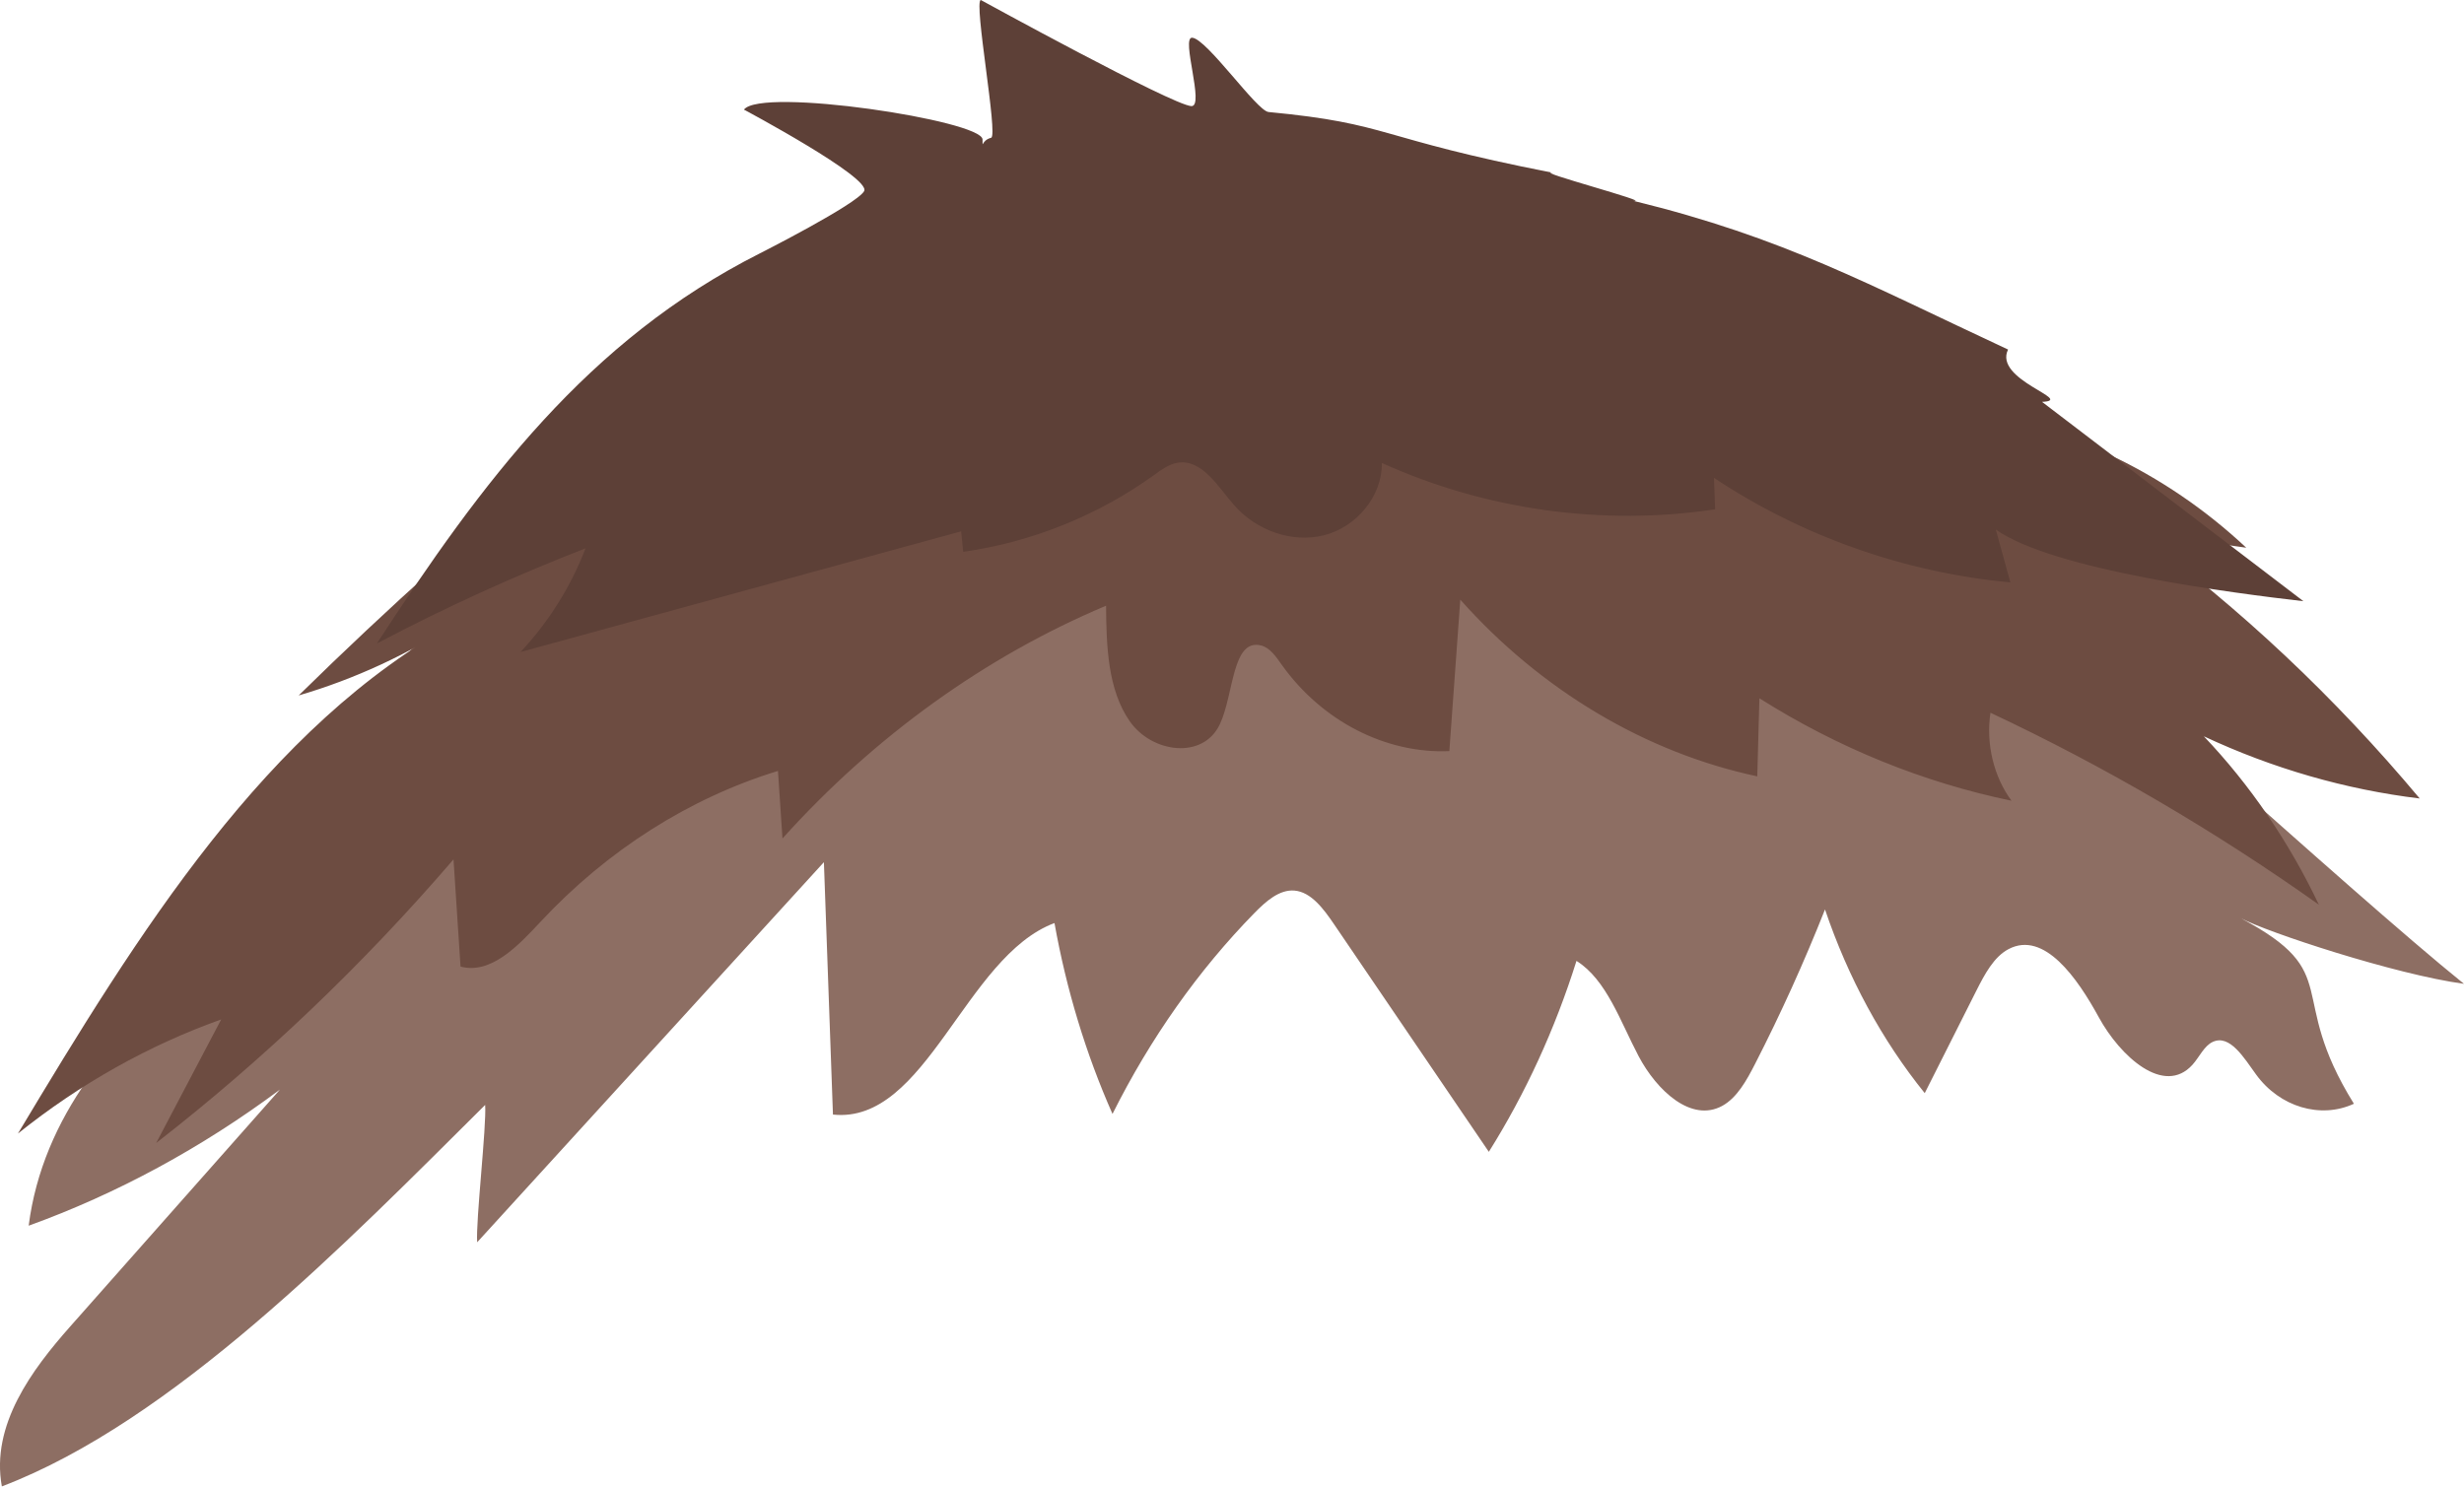
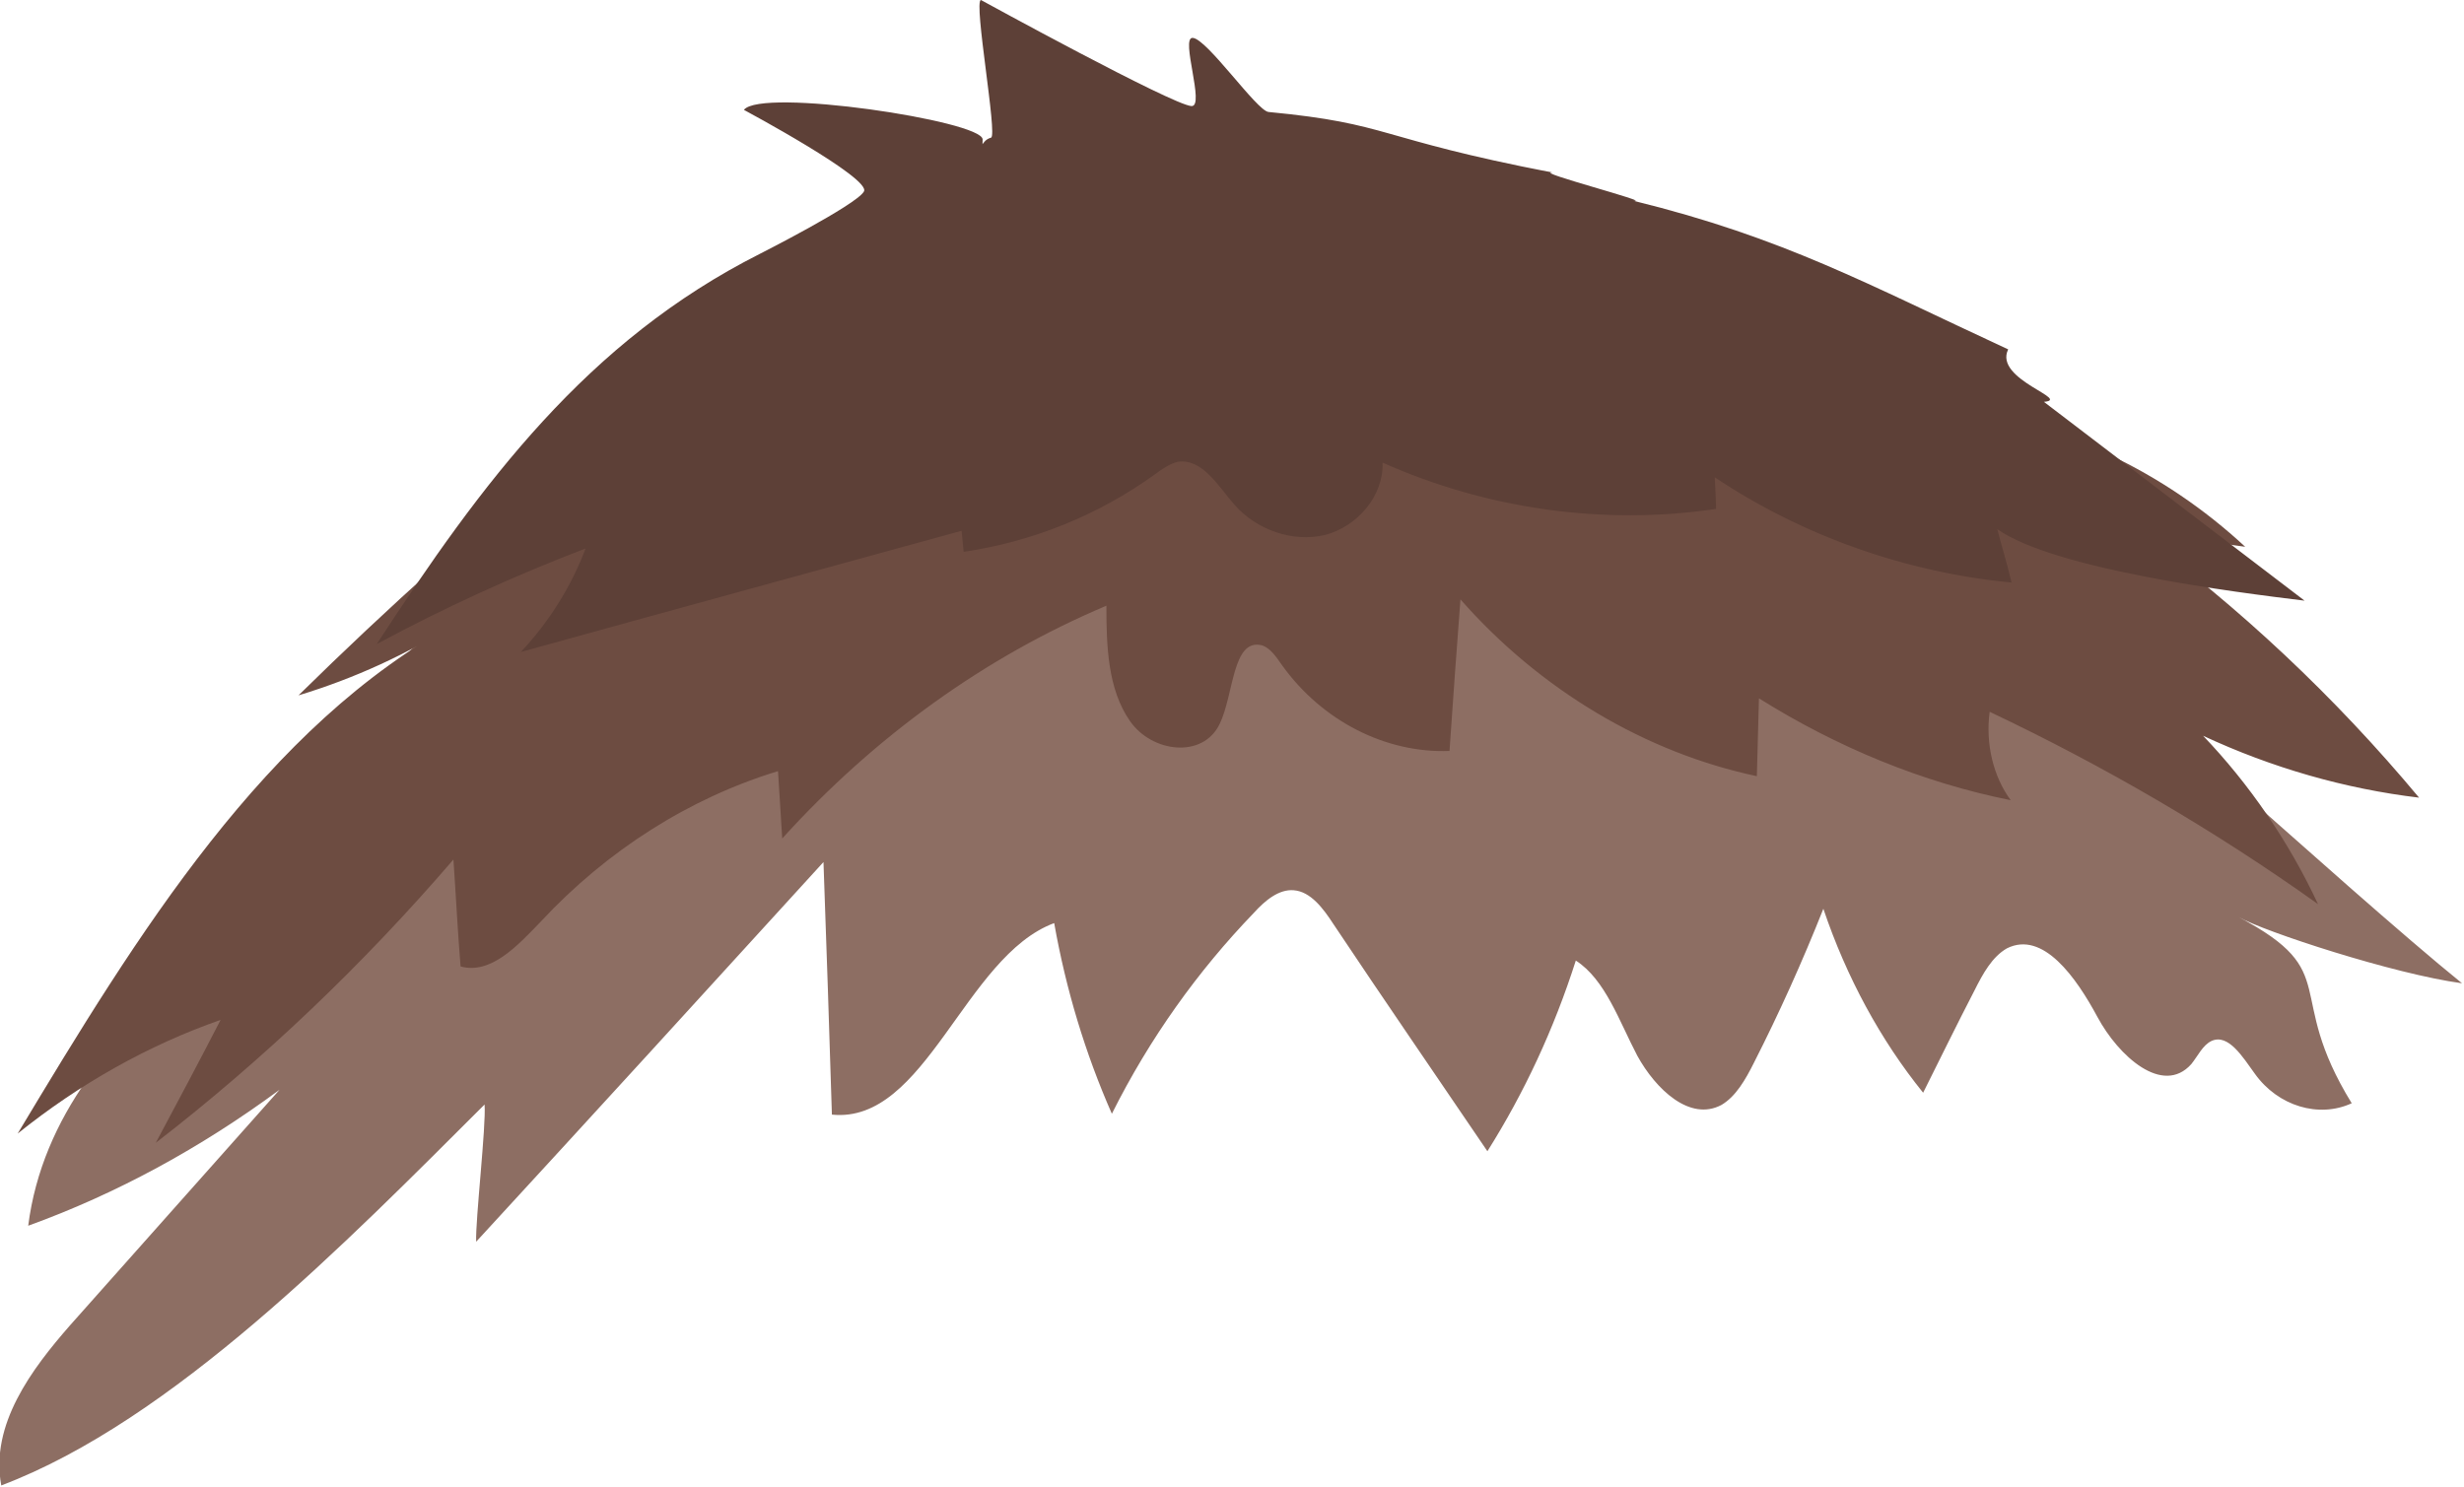
- <svg xmlns="http://www.w3.org/2000/svg" version="1.1" x="0px" y="0px" viewBox="0 0 58.527 35.313" enable-background="new 0 0 58.527 35.313" xml:space="preserve">
-   <g id="_x31_-_Blue_Dog">
-     <g id="Layer_2" display="none" opacity="0.4">
- 	</g>
-   </g>
-   <g id="_x32_-_Options">
-     <g id="medication">
- 	</g>
-     <g id="talking">
- 	</g>
-     <g id="practical">
-       <g id="mirror_2_">
- 		</g>
+ <svg xmlns="http://www.w3.org/2000/svg" viewBox="0 0 58.527 35.313" enable-background="new 0 0 58.527 35.313">
+   <g>
+     <g>
+       <path fill="#8D6E63" d="M21.4 6.14C15.33 9.6 9.85 14.6 5.42 20.72c1.43-1 3.04-1.63 4.7-1.8-1.64 1.74-3.7 2.77-5.53 4.18C2.74 24.5 1 26.52.67 29.12c2.1-.76 4.1-1.85 5.97-3.23-1.66 1.86-3.32 3.74-4.98 5.6-.9 1.03-1.9 2.35-1.63 3.8 4.07-1.54 8.2-5.78 11.48-9.05.04.5-.22 2.75-.2 3.26 2.76-3 5.5-6 8.25-9.02.07 2 .14 4 .2 6 2.23.23 3.15-3.76 5.28-4.55.28 1.58.74 3.1 1.37 4.53.9-1.8 2.05-3.4 3.37-4.77.27-.3.6-.57.95-.54.4.03.7.43.94.8 1.2 1.8 2.44 3.6 3.66 5.4.87-1.38 1.58-2.9 2.1-4.53.7.45 1.03 1.44 1.46 2.26.44.8 1.25 1.57 2 1.17.34-.2.57-.6.77-1 .6-1.18 1.15-2.4 1.65-3.66.55 1.63 1.36 3.12 2.37 4.37.4-.8.8-1.62 1.22-2.43.2-.4.42-.8.77-1 .86-.43 1.65.7 2.15 1.63.5.93 1.55 1.88 2.23 1.12.16-.2.27-.45.48-.55.4-.18.74.38 1.03.78.55.77 1.52 1.06 2.3.7-1.63-2.65-.18-3.1-2.68-4.42.6.34 3.67 1.35 5.3 1.57-2.72-2.2-9.7-8.64-12.43-10.84.74.64 1.67.97 2.6.9-1.97-.86-3.8-2.13-5.42-3.73-.62-.62-1.22-1.3-1.95-1.73-.7-.42-1.5-.58-2.25-.94-1.16-.57-2.12-1.6-3.28-2.2-1.26-.62-2.68-.65-4.05-.67C27.95 4.1 24 4.1 20.57 6.1" />
+       <path fill="#6D4C41" d="M20.73 5.32c-4.82 3.28-9.4 7.03-13.64 11.2 1.32-.4 2.6-.98 3.8-1.75C6.3 17.23 3.26 22.2.42 26.93c1.47-1.18 3.1-2.1 4.82-2.7-.5.97-1.02 1.95-1.54 2.92 2.55-1.97 4.92-4.23 7.07-6.73.06.85.1 1.7.17 2.54.72.2 1.36-.5 1.9-1.06 1.58-1.7 3.54-2.94 5.64-3.58.03.53.07 1.06.1 1.6 2.2-2.43 4.83-4.32 7.7-5.53 0 .95.03 1.98.56 2.74.52.75 1.73.9 2.13.07.34-.7.3-2.04 1-1.87.2.06.34.27.48.47.95 1.33 2.47 2.1 3.98 2.04.08-1.2.17-2.4.26-3.6 1.9 2.16 4.4 3.64 7.04 4.2.02-.6.03-1.23.05-1.85 1.85 1.16 3.88 2 5.98 2.42-.42-.57-.6-1.35-.5-2.1 2.7 1.28 5.32 2.8 7.8 4.57-.7-1.5-1.64-2.86-2.73-4 1.63.76 3.37 1.26 5.13 1.47-2-2.4-4.27-4.53-6.73-6.33.87.13 1.74.25 2.6.37-1.94-1.8-4.37-2.95-6.88-3.23.68-.07 1.36-.15 2.03-.22-.56-.68-1.32-1.1-2.07-1.5-6-3.18-12.56-4.96-19.17-5.22-1.57-.06-3.23 0-4.53 1-.9.68-1.65 1.82-2.74 1.86" />
+       <path fill="#5D4037" d="M48.5 9.55c.8-.04-1.16-.52-.8-1.25-3.35-1.55-5.32-2.65-8.9-3.53.48.05-2.4-.7-1.92-.67-4.24-.82-3.82-1.16-6.75-1.44-.28-.03-1.46-1.74-1.8-1.76-.3-.02.3 1.64-.03 1.62-.46-.03-5-2.52-5-2.52-.18.03.4 3.23.24 3.27-.24.07-.2.3-.2.04-.02-.44-5.26-1.23-5.67-.7 0 0 3.04 1.63 2.85 1.94-.18.32-2.47 1.48-2.47 1.48-4.1 2.07-6.6 5.43-9.1 9.27 1.6-.86 3.26-1.62 4.96-2.27-.34.9-.87 1.75-1.54 2.46 3.5-.97 6.98-1.92 10.47-2.88.02.17.03.33.05.5 1.63-.24 3.2-.87 4.54-1.84.17-.12.34-.25.55-.3.58-.08.95.57 1.34 1.02.53.6 1.38.9 2.15.72.77-.2 1.4-.93 1.37-1.72 2.46 1.1 5.25 1.5 7.92 1.1 0-.25-.02-.5-.03-.75 2.1 1.4 4.55 2.26 7.05 2.5-.1-.43-.23-.85-.34-1.27 1.36.96 5.66 1.5 7.3 1.7l-6.2-4.73z" />
    </g>
  </g>
-   <g id="_x33_-_Practical_Intro">
-     <g id="List">
- 	</g>
-   </g>
-   <g id="_x34_-_Practical_List">
- </g>
-   <g id="_x35_-_Support_Locations">
- </g>
-   <g id="_x36_-Shy_Dog">
- </g>
-   <g id="_x37_-Better_Dog">
- </g>
-   <g id="_x38_-Therapist_Dog">
- </g>
-   <g id="_x39_-_Therapy_Details">
-     <g id="text_6_">
- 	</g>
-     <g id="grandad_dog">
- 	</g>
-     <g id="puppy">
- 	</g>
-     <g id="mum_dog">
- 	</g>
-     <g id="hair_2_">
-       <path fill="#8D6E63" d="M21.402,6.141c-6.077,3.469-11.554,8.464-15.98,14.576c1.43-1.002,3.042-1.624,4.688-1.807    c-1.627,1.748-3.681,2.783-5.521,4.191c-1.839,1.408-3.576,3.418-3.908,6.018c2.095-0.757,4.107-1.847,5.968-3.233    c-1.66,1.875-3.32,3.751-4.98,5.626c-0.905,1.022-1.892,2.34-1.625,3.801c4.069-1.553,8.183-5.789,11.48-9.063    c0.035,0.51-0.225,2.753-0.19,3.263c2.745-3.01,5.49-6.02,8.236-9.03c0.072,1.999,0.143,3.997,0.215,5.996    c2.219,0.236,3.133-3.755,5.262-4.55c0.282,1.579,0.747,3.111,1.378,4.535c0.899-1.798,2.042-3.416,3.37-4.772    c0.275-0.281,0.595-0.565,0.954-0.534c0.393,0.034,0.689,0.432,0.939,0.8c1.225,1.802,2.45,3.604,3.676,5.406    c0.868-1.382,1.572-2.914,2.082-4.536c0.716,0.449,1.042,1.443,1.476,2.264c0.434,0.821,1.252,1.582,1.987,1.18    c0.35-0.192,0.578-0.603,0.78-0.999c0.607-1.185,1.162-2.41,1.66-3.667c0.548,1.621,1.357,3.111,2.369,4.364    c0.407-0.809,0.815-1.617,1.222-2.426c0.199-0.395,0.42-0.814,0.771-0.997c0.845-0.442,1.634,0.692,2.141,1.62    c0.507,0.928,1.549,1.88,2.227,1.127c0.163-0.181,0.274-0.447,0.481-0.542c0.406-0.186,0.743,0.382,1.029,0.776    c0.56,0.771,1.53,1.061,2.323,0.694c-1.64-2.639-0.191-3.086-2.692-4.411c0.612,0.329,3.668,1.341,5.306,1.562    c-2.724-2.197-9.711-8.643-12.435-10.84c0.749,0.641,1.679,0.967,2.595,0.909c-1.957-0.87-3.792-2.142-5.402-3.745    c-0.624-0.621-1.224-1.299-1.95-1.728c-0.715-0.422-1.517-0.58-2.255-0.941c-1.157-0.566-2.12-1.61-3.274-2.187    c-1.268-0.634-2.68-0.663-4.052-0.683c-3.803-0.056-7.767-0.07-11.183,1.95" />
-       <path fill="#6D4C41" d="M20.73,5.323c-4.819,3.277-9.387,7.029-13.636,11.199c1.328-0.388,2.608-0.98,3.797-1.755    C6.325,17.235,3.27,22.188,0.426,26.93c1.472-1.18,3.107-2.098,4.828-2.711c-0.515,0.978-1.029,1.956-1.544,2.935    c2.542-1.975,4.911-4.235,7.062-6.737c0.056,0.849,0.111,1.697,0.167,2.546c0.719,0.193,1.364-0.489,1.901-1.065    c1.581-1.697,3.538-2.94,5.639-3.583c0.036,0.535,0.071,1.07,0.107,1.605c2.183-2.426,4.82-4.324,7.686-5.53    c0.008,0.958,0.039,1.995,0.564,2.747c0.525,0.752,1.739,0.916,2.138,0.071c0.336-0.711,0.288-2.05,0.982-1.873    c0.212,0.054,0.356,0.27,0.492,0.462c0.949,1.332,2.469,2.114,3.978,2.047c0.087-1.199,0.174-2.399,0.26-3.598    c1.914,2.152,4.405,3.635,7.054,4.198c0.017-0.618,0.034-1.237,0.051-1.855c1.861,1.176,3.893,2.001,5.988,2.434    c-0.423-0.57-0.611-1.355-0.5-2.09c2.706,1.271,5.318,2.798,7.801,4.56c-0.709-1.492-1.636-2.849-2.733-4.001    c1.636,0.766,3.369,1.265,5.128,1.478c-2.008-2.402-4.27-4.53-6.721-6.326c0.867,0.123,1.734,0.245,2.601,0.368    c-1.943-1.82-4.372-2.964-6.881-3.241c0.676-0.075,1.352-0.149,2.028-0.224c-0.567-0.678-1.321-1.107-2.068-1.502    c-5.999-3.17-12.564-4.954-19.179-5.21c-1.562-0.061-3.229-0.003-4.525,0.988c-0.901,0.689-1.655,1.832-2.741,1.872" />
-       <path fill="#5D4037" d="M48.504,9.547c0.807-0.036-1.162-0.517-0.807-1.243c-3.347-1.558-5.314-2.656-8.9-3.533    c0.482,0.049-2.399-0.716-1.917-0.667c-4.235-0.829-3.819-1.165-6.749-1.443c-0.28-0.027-1.465-1.739-1.813-1.765    c-0.274-0.02,0.303,1.645-0.021,1.625c-0.46-0.029-5-2.521-5-2.521c-0.174,0.034,0.417,3.229,0.245,3.273    c-0.245,0.063-0.195,0.292-0.204,0.039c-0.016-0.45-5.258-1.247-5.667-0.708c0,0,3.038,1.621,2.854,1.938    c-0.184,0.317-2.479,1.479-2.479,1.479c-4.088,2.064-6.596,5.43-9.095,9.267c1.607-0.848,3.263-1.603,4.957-2.261    c-0.349,0.91-0.877,1.752-1.544,2.463c3.488-0.956,6.977-1.912,10.465-2.867c0.017,0.162,0.034,0.324,0.05,0.487    c1.631-0.231,3.204-0.865,4.54-1.829c0.169-0.122,0.342-0.252,0.547-0.287c0.581-0.098,0.958,0.559,1.345,1.004    c0.52,0.597,1.371,0.912,2.138,0.718c0.767-0.193,1.387-0.927,1.374-1.718c2.46,1.116,5.245,1.504,7.916,1.102    c-0.009-0.249-0.019-0.499-0.028-0.748c2.094,1.391,4.537,2.253,7.041,2.484c-0.115-0.419-0.231-0.838-0.346-1.256    c1.354,0.963,5.657,1.513,7.307,1.703L48.504,9.547z" />
-     </g>
-   </g>
-   <g id="_x31_0-Combining_Therapies">
-     <g id="text_7_">
- 	</g>
-     <g id="Isometric_Grid">
- 	</g>
-     <g id="chair_3_">
- 	</g>
-   </g>
-   <g id="_x31_1-Medication_Script">
- </g>
-   <g id="_x31_2-Dog_With_Medication">
- </g>
-   <g id="_x31_3-Medication_Check_Ups">
- </g>
-   <g id="_x31_4-Medication_Side_Effects">
-     <g id="shy_dog_1_">
- 	</g>
-   </g>
</svg>
